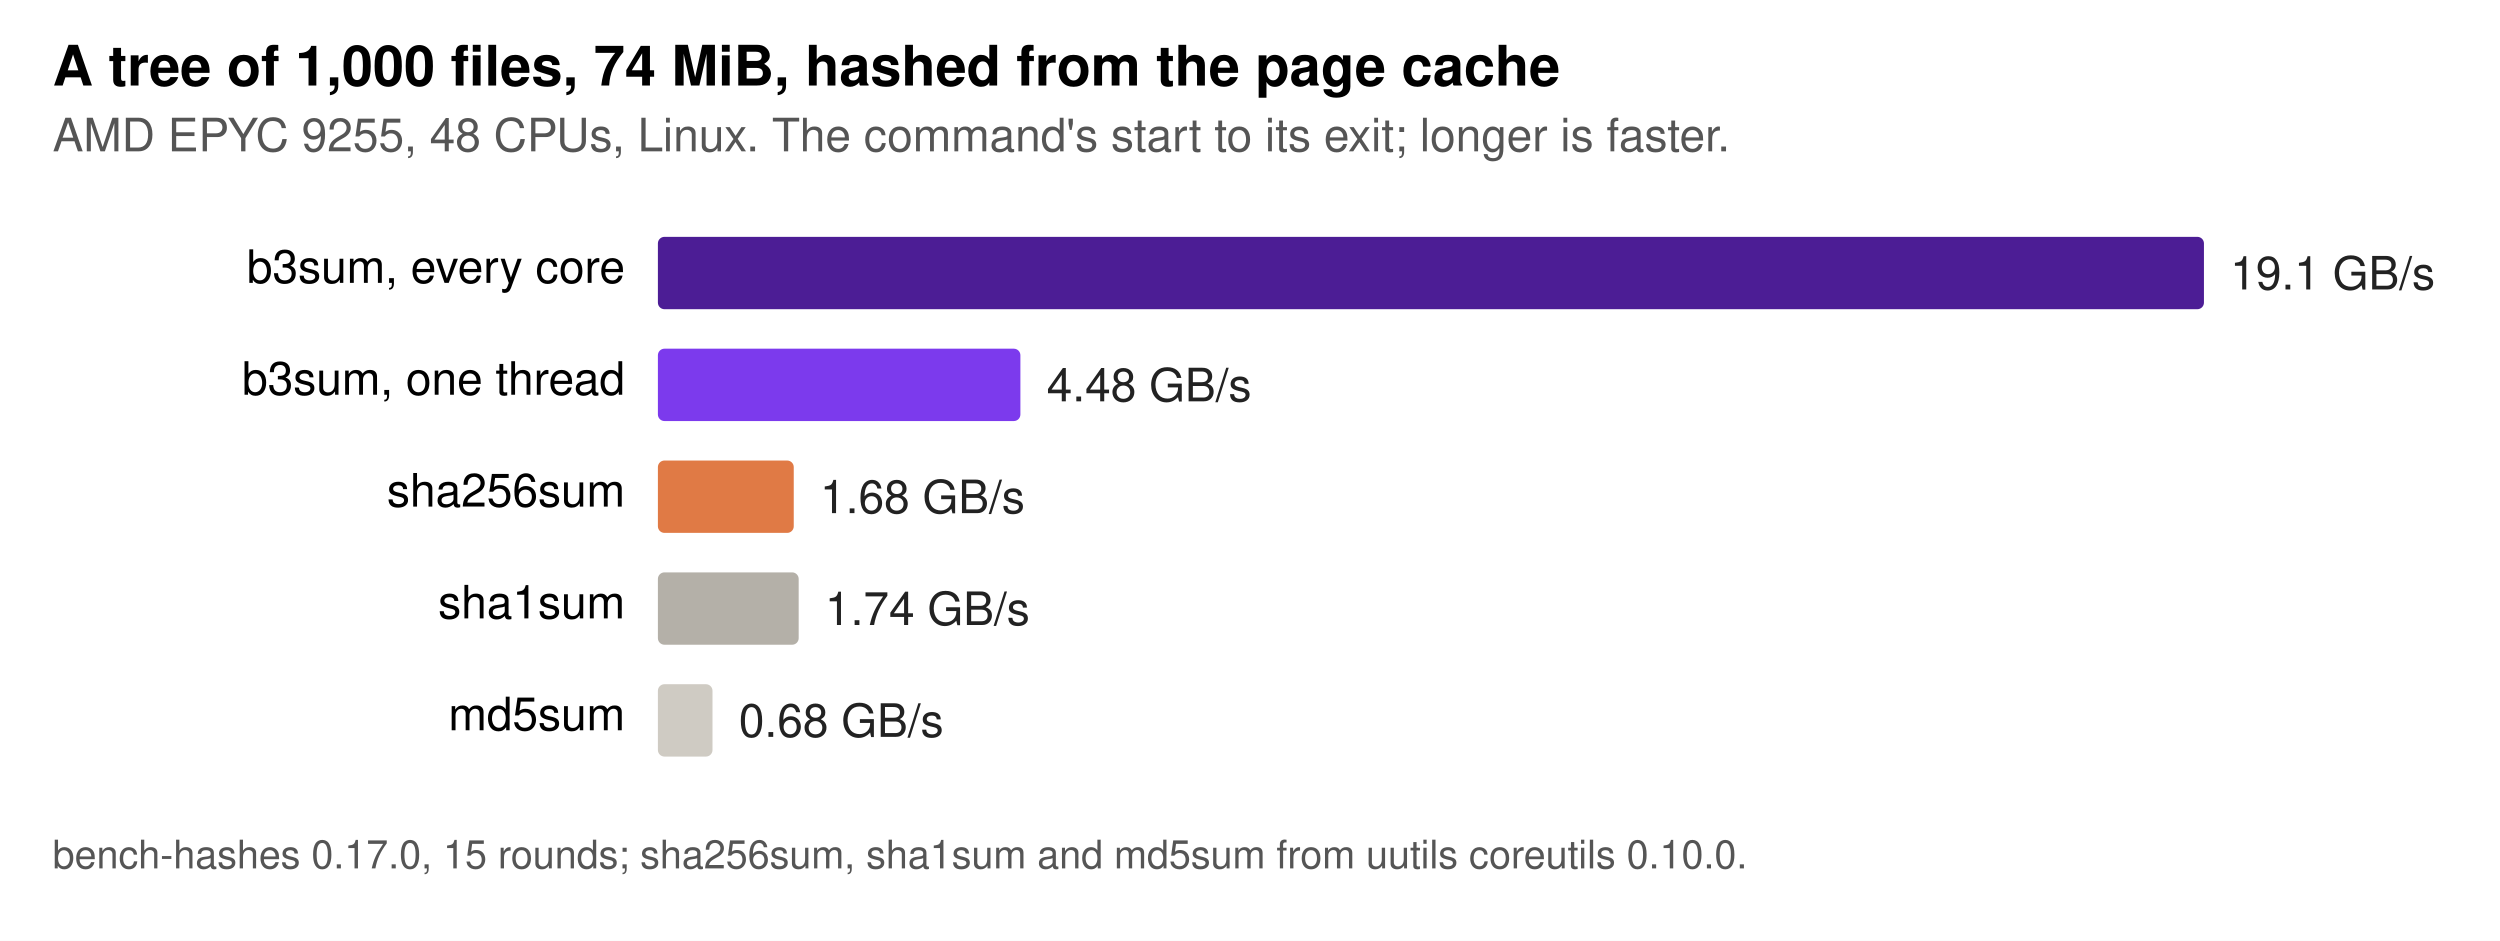
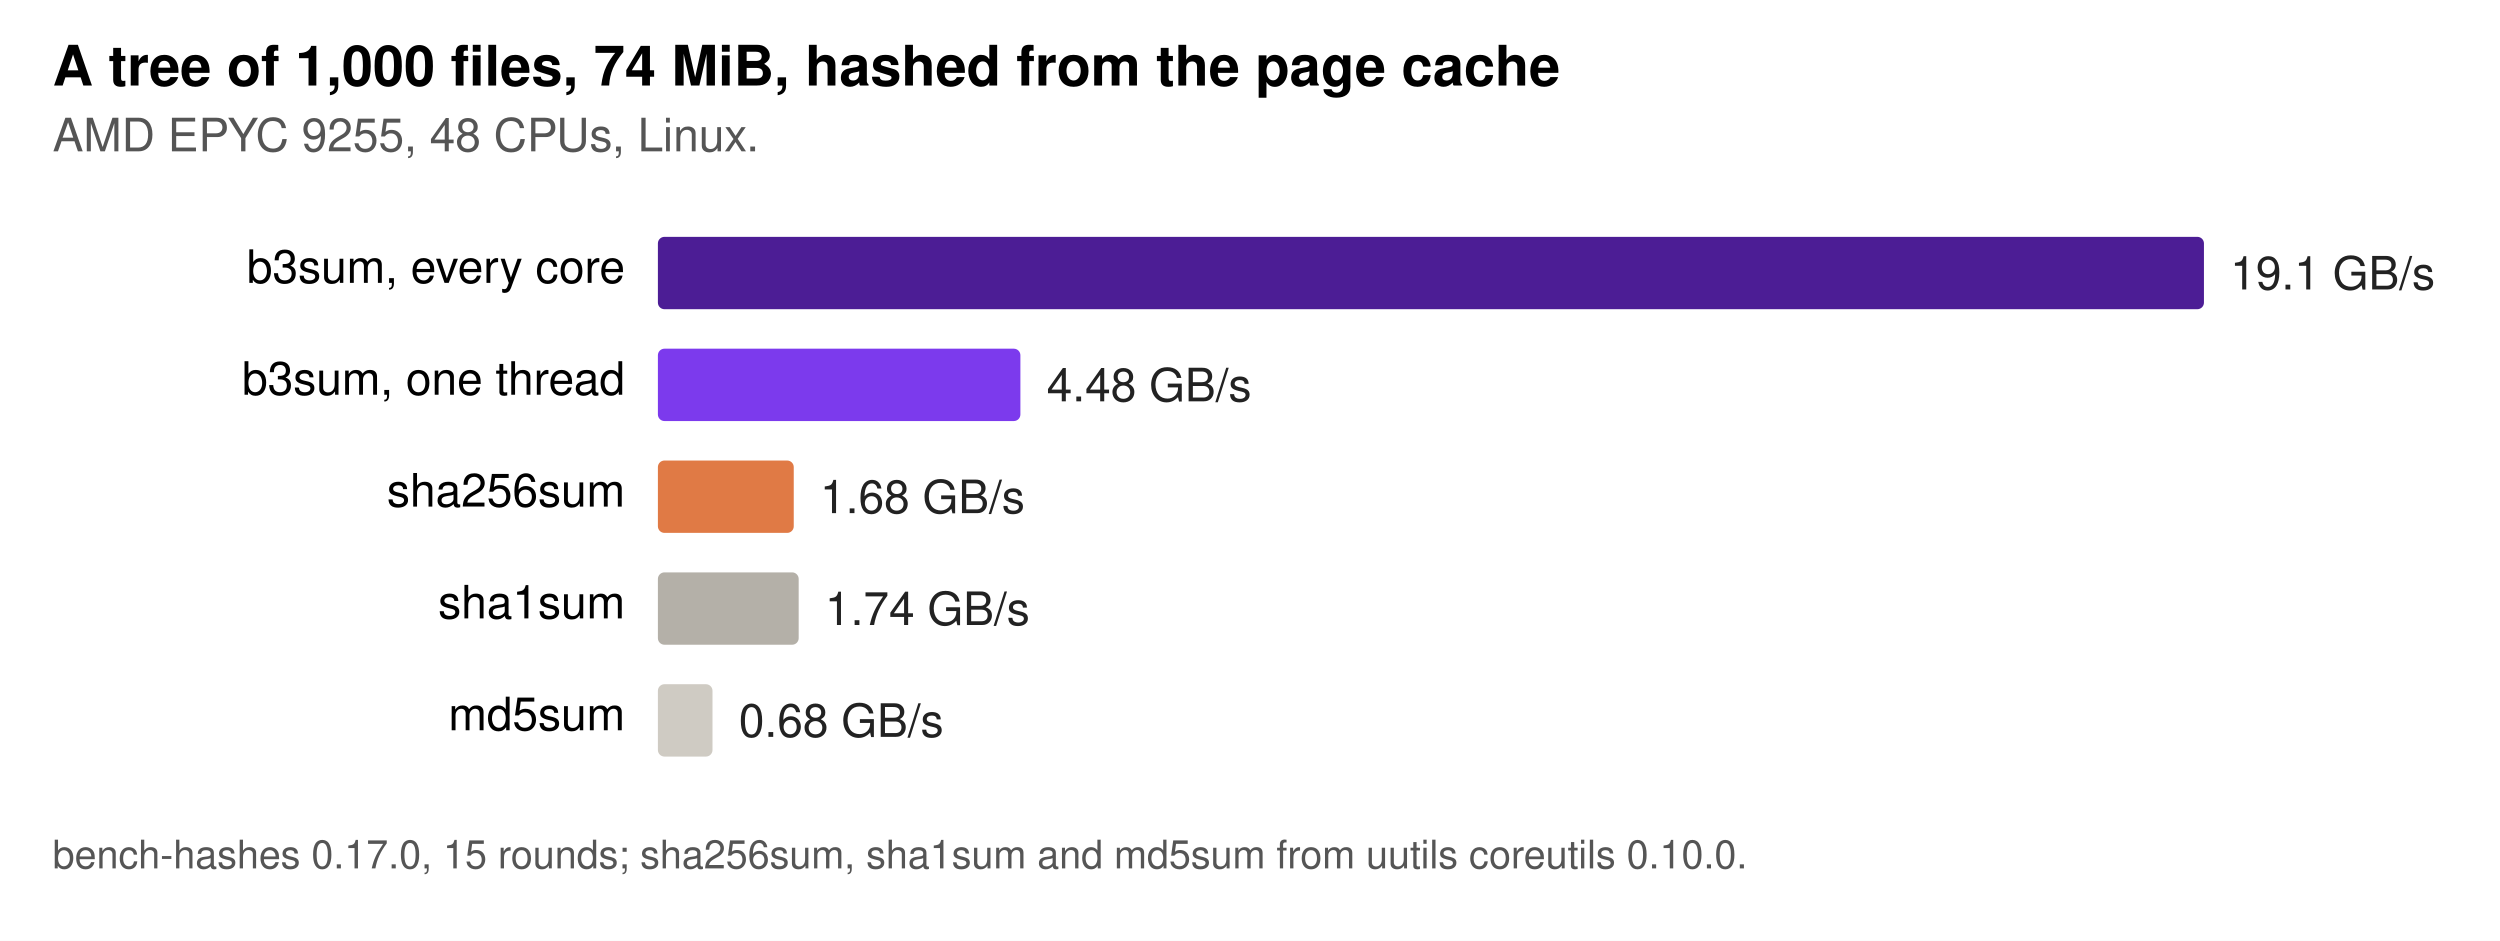
<svg xmlns="http://www.w3.org/2000/svg" width="760" height="286" viewBox="0 0 760 286" font-family="-apple-system, Helvetica, Arial, sans-serif" font-size="14">
  <rect width="760" height="286" fill="white" />
  <text x="16" y="26" font-size="17" font-weight="bold">A tree of 1,000 files, 74 MiB, hashed from the page cache</text>
-   <text x="16" y="46" fill="#555">AMD EPYC 9255, 48 CPUs, Linux. The command's start to its exit; longer is faster.</text>
+   <text x="16" y="46" fill="#555">AMD EPYC 9255, 48 CPUs, Linux.</text>
  <text x="190" y="86" text-anchor="end">b3sum, every core</text>
  <rect x="200" y="72" width="470.0" height="22" fill="#4c1d95" rx="2" />
  <text x="678.0" y="88" fill="#222">19.1 GB/s</text>
  <text x="190" y="120" text-anchor="end">b3sum, one thread</text>
  <rect x="200" y="106" width="110.2" height="22" fill="#7c3aed" rx="2" />
  <text x="318.2" y="122" fill="#222">4.48 GB/s</text>
  <text x="190" y="154" text-anchor="end">sha256sum</text>
  <rect x="200" y="140" width="41.3" height="22" fill="#e07a45" rx="2" />
  <text x="249.3" y="156" fill="#222">1.68 GB/s</text>
  <text x="190" y="188" text-anchor="end">sha1sum</text>
  <rect x="200" y="174" width="42.8" height="22" fill="#b4b0a8" rx="2" />
  <text x="250.8" y="190" fill="#222">1.74 GB/s</text>
  <text x="190" y="222" text-anchor="end">md5sum</text>
  <rect x="200" y="208" width="16.6" height="22" fill="#cfcbc3" rx="2" />
  <text x="224.6" y="224" fill="#222">0.68 GB/s</text>
  <text x="16" y="264" fill="#555" font-size="12">bench-hashes 0.17.0, 15 rounds; sha256sum, sha1sum and md5sum from uutils coreutils 0.10.0.</text>
</svg>
